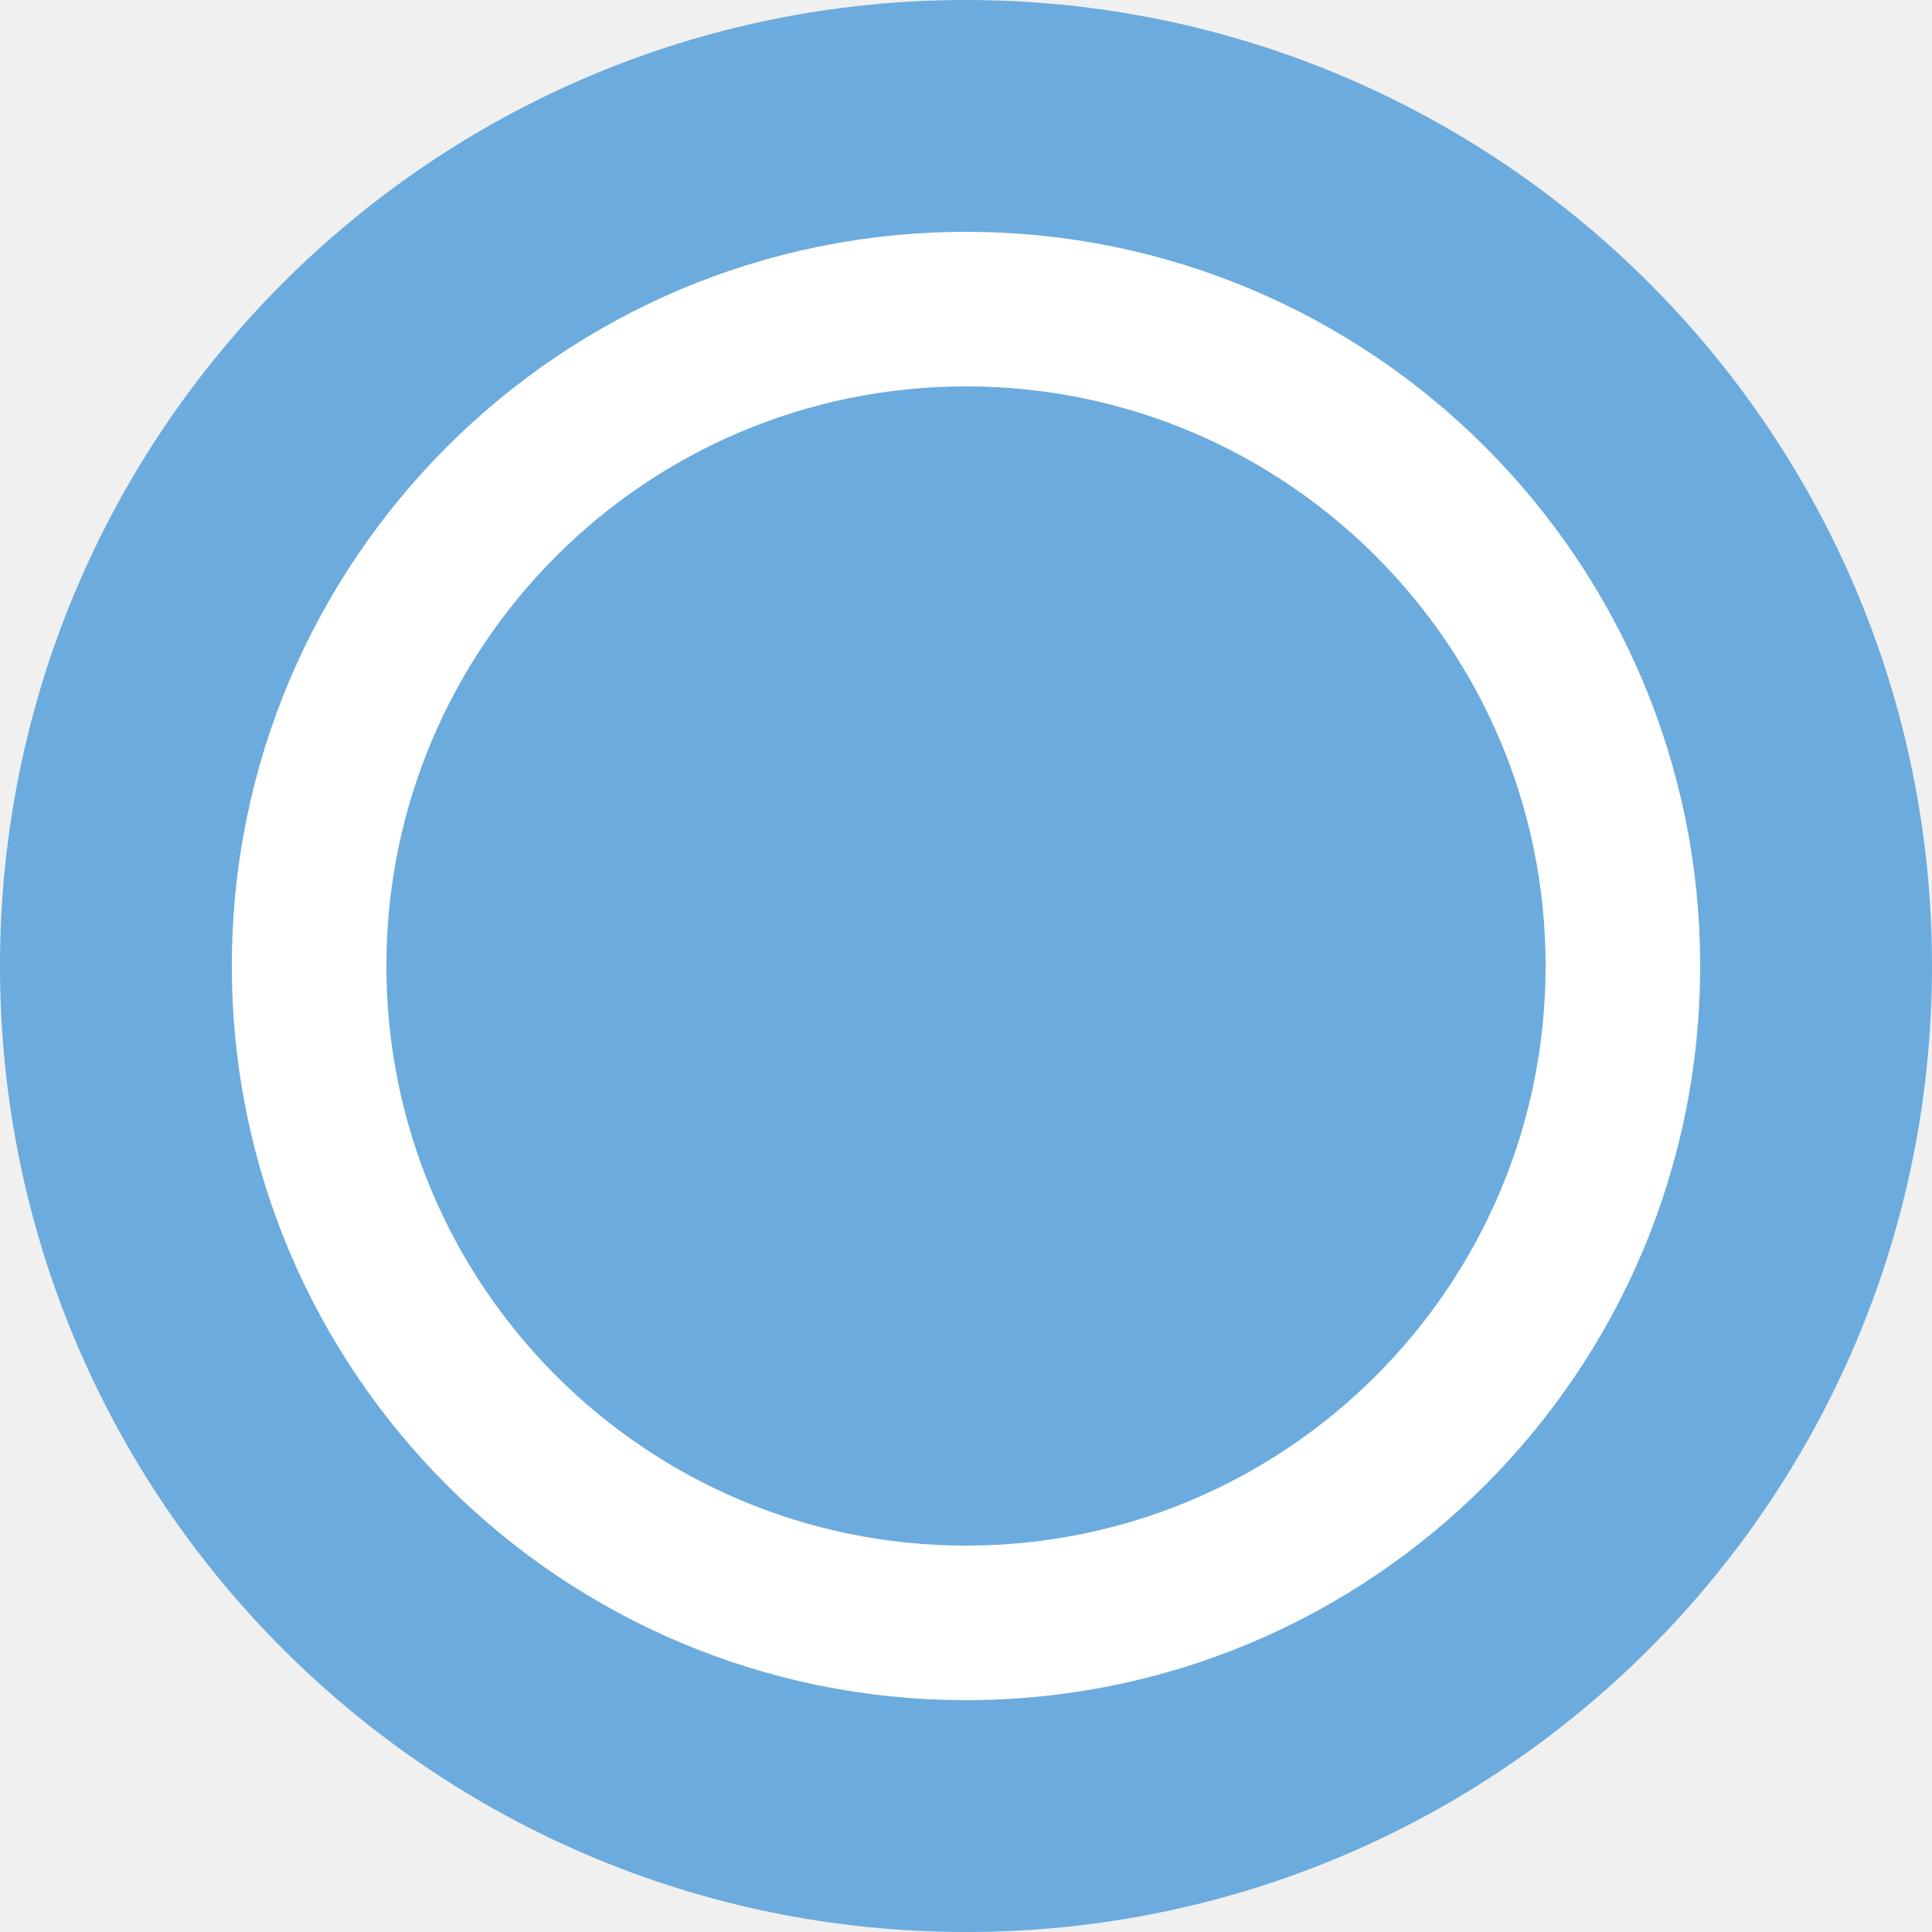
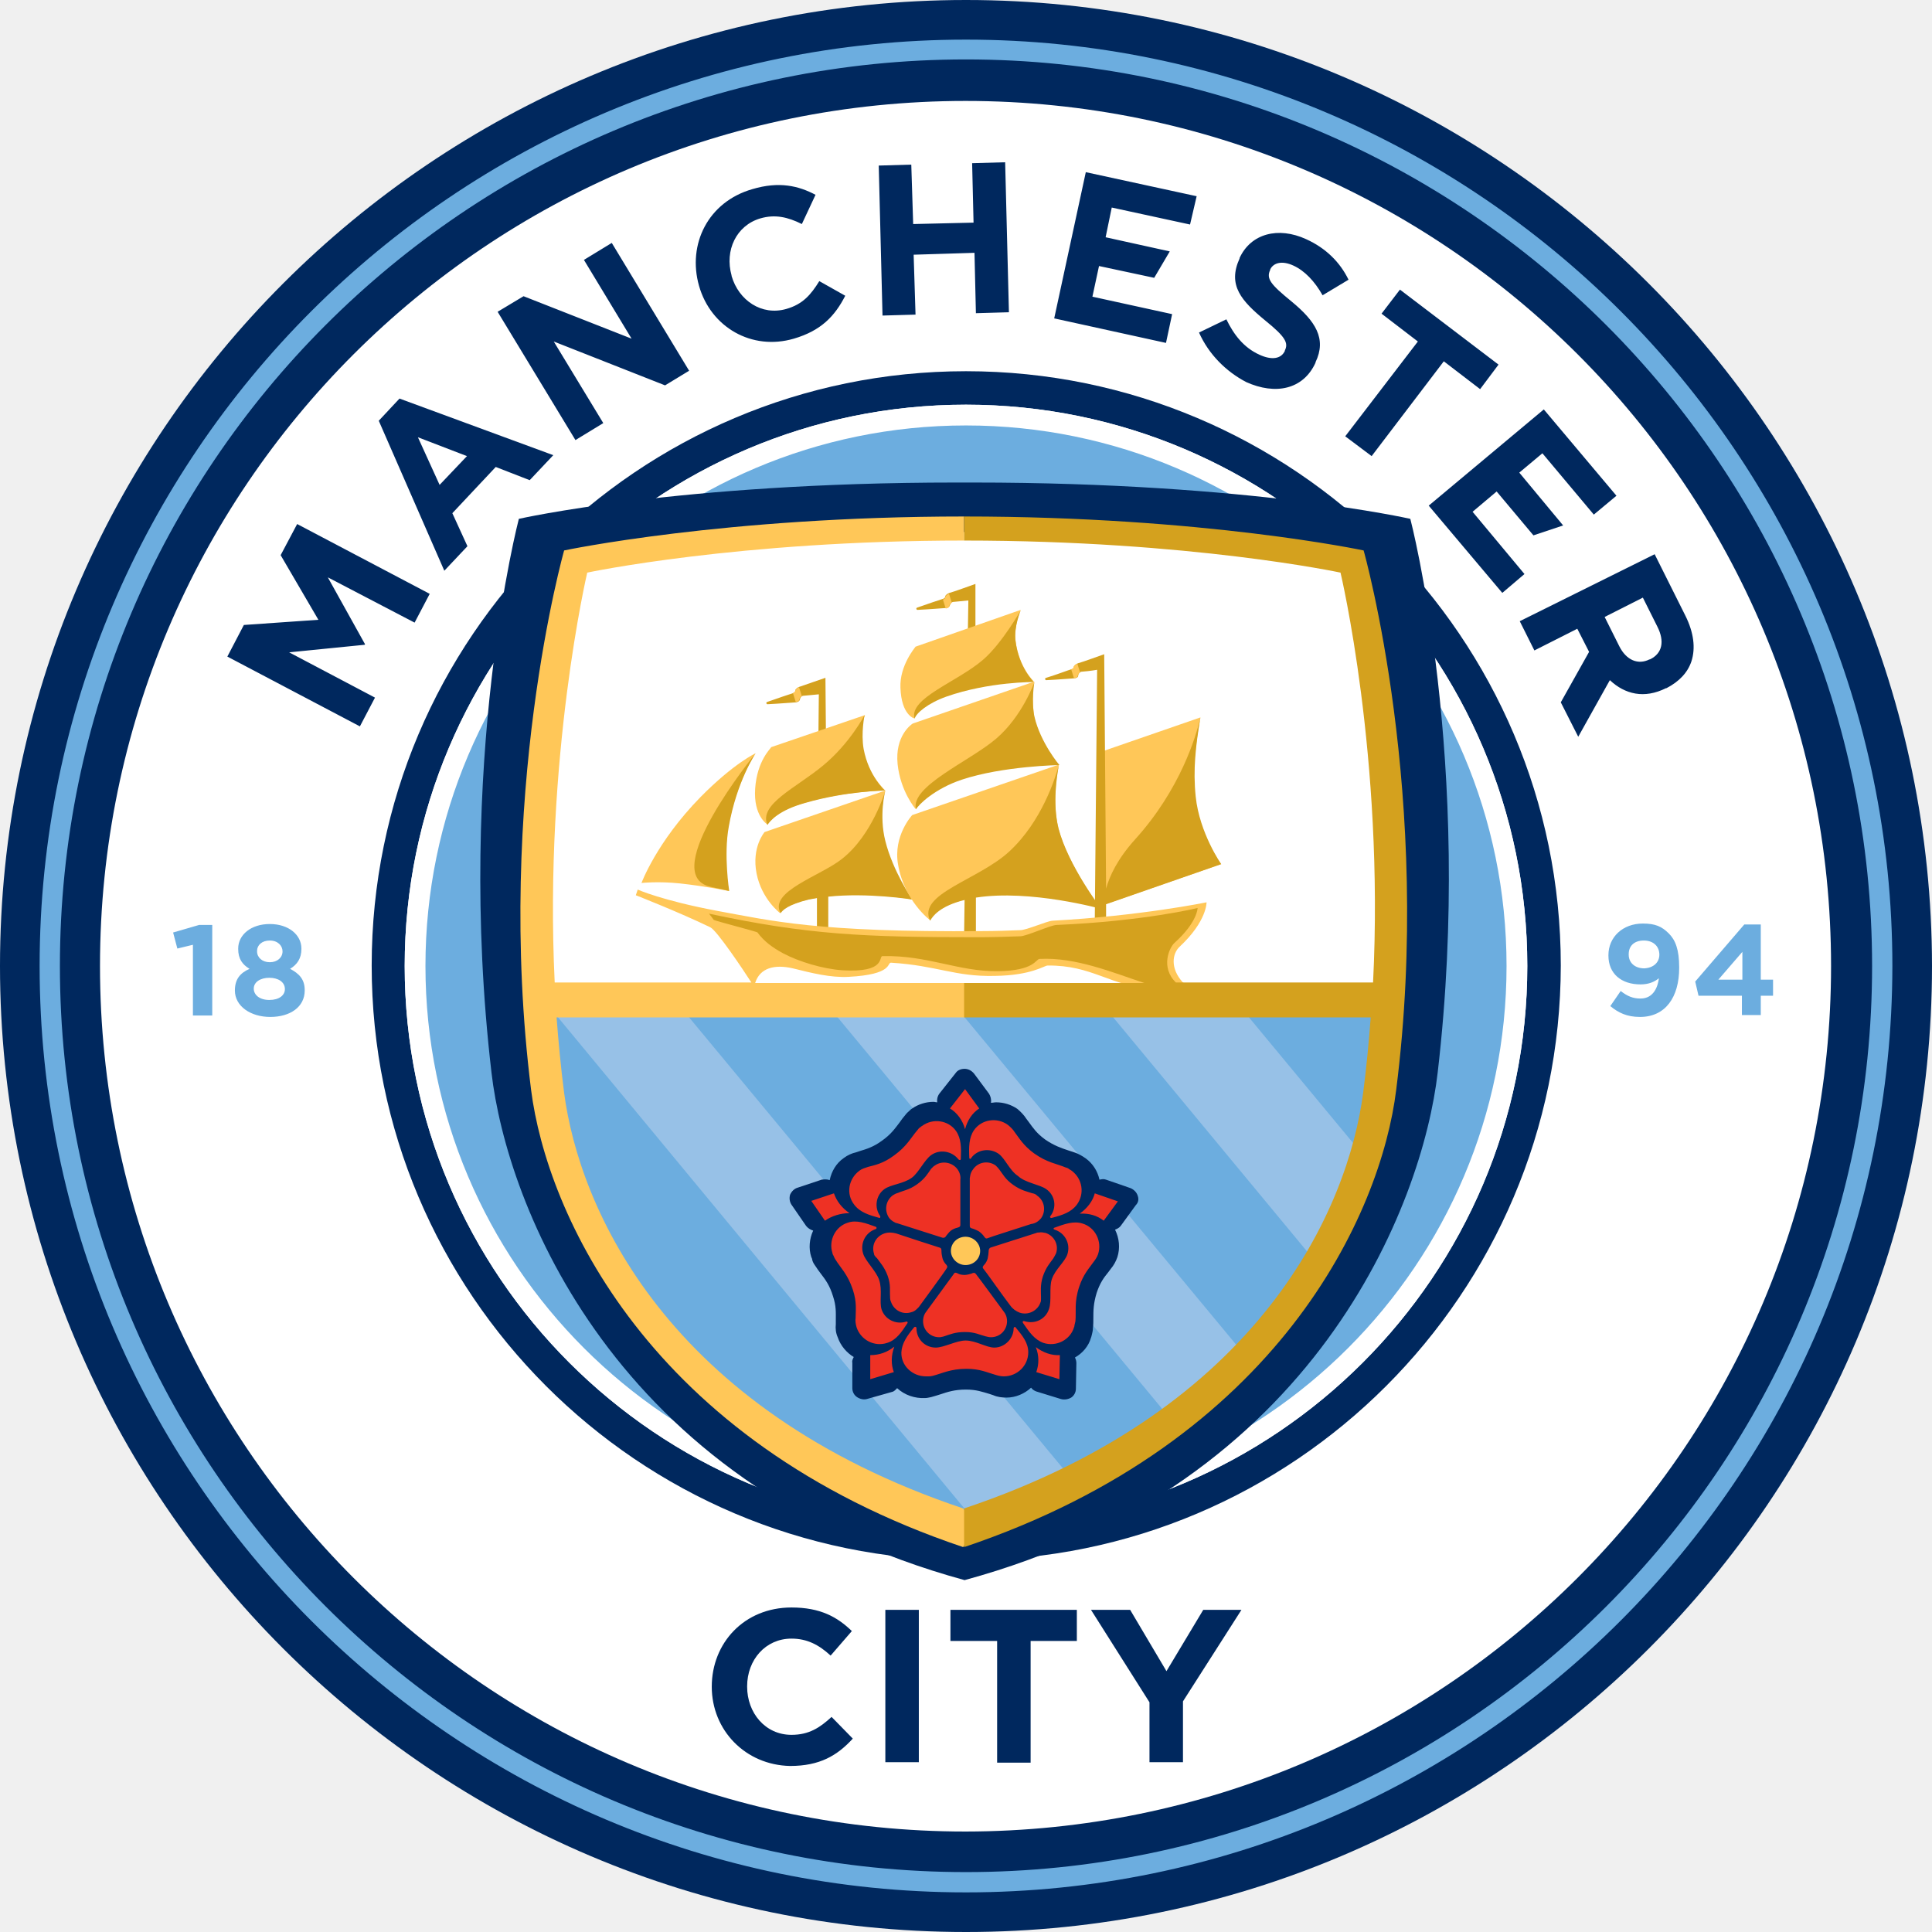
- <svg xmlns="http://www.w3.org/2000/svg" viewBox="0 0 100 100">
-   <circle cx="50" cy="50" r="50" fill="#6CABDD" />
-   <circle cx="50" cy="50" r="38" fill="#fff" />
-   <circle cx="50" cy="50" r="30" fill="#6CABDD" />
+ <svg xmlns="http://www.w3.org/2000/svg" xml:space="preserve" id="Layer_1" x="0" y="0" version="1.1" viewBox="0 0 409.6 409.6">
+   <style data-source="https://football-logos.cc">.st0{fill:#00285e}.st1{fill:#fff}.st2{fill:#6caddf}.st6{fill:#ffc758}.st8{fill:#d4a11e}</style>
+   <path d="M204.8 0C91.9 0 0 91.9 0 204.8s91.9 204.8 204.8 204.8 204.8-91.9 204.8-204.8C409.5 91.9 317.7 0 204.8 0" class="st0" />
+   <path d="M388.2 204.8c0-101.3-82.1-183.4-183.5-183.4-101.3 0-183.5 82.1-183.5 183.4s82.2 183.5 183.5 183.5c101.4-.1 183.5-82.2 183.5-183.5" class="st1" />
+   <path d="M321.6 204.8c0-64.5-52.3-116.8-116.8-116.8S88 140.3 88 204.8s52.3 116.8 116.8 116.8 116.8-52.3 116.8-116.8" class="st2" />
+   <path d="M204.8 330.8c-69.5 0-126-56.6-126-126.1s56.5-126 126-126 126.1 56.5 126.1 126c-.1 69.6-56.6 126.1-126.1 126.1m0-245c-65.6 0-119 53.4-119 119s53.4 119 119 119 119-53.4 119-119-53.4-119-119-119" class="st0" />
+   <path d="M204.8 401.2C96.5 401.2 8.4 313.1 8.4 204.8S96.5 8.4 204.8 8.4s196.4 88.1 196.4 196.4c-.1 108.3-88.1 196.4-196.4 196.4m0-388.6c-106 0-192.1 86.2-192.1 192.2 0 105.9 86.2 192.1 192.1 192.1s192.1-86.2 192.1-192.1c0-106-86.2-192.2-192.1-192.2" class="st2" />
+   <path d="m40.9 200.3-3.3.8-.9-3.4 5.5-1.6H45v19.2h-4.1zm8.9 9.7c0-2.4 1.1-3.7 3.1-4.6-1.5-.9-2.4-2.1-2.4-4.2v-.1c0-2.9 2.7-5.2 6.7-5.2s6.7 2.3 6.7 5.2v.1c0 2-.9 3.3-2.4 4.2 1.9 1 3.1 2.2 3.1 4.5v.1c0 3.5-3.1 5.6-7.3 5.6s-7.5-2.3-7.5-5.6m10.6-.3c0-1.5-1.4-2.4-3.3-2.4s-3.3.9-3.3 2.3c0 1.3 1.2 2.4 3.3 2.4s3.3-1 3.3-2.3m-.5-8c0-1.2-1-2.3-2.7-2.3s-2.7 1-2.7 2.2v.1c0 1.3 1.1 2.3 2.7 2.3s2.7-1 2.7-2.3m291.8 5.7c-1 .8-2.2 1.3-3.9 1.3-4.1 0-6.8-2.3-6.8-6.1v-.1c0-3.8 3-6.7 7.3-6.7 2.6 0 4 .6 5.5 2.1 1.4 1.4 2.2 3.4 2.2 7.2v.1c0 6.2-2.9 10.4-8.3 10.4-2.8 0-4.6-.9-6.3-2.3l2.2-3.2c1.4 1.1 2.6 1.6 4.2 1.6 2.9 0 3.7-2.7 3.9-4.3m.1-5c0-1.7-1.2-3-3.3-3s-3.2 1.2-3.2 2.9v.1c0 1.7 1.3 2.9 3.3 2.9 2-.1 3.2-1.3 3.2-2.9m17.6 8.7h-9.3l-.7-3 10.4-12.1h3.5v11.7h2.6v3.4h-2.6v4.1h-4v-4.1zm0-3.4v-5.9l-5.1 5.9z" class="st2" />
+   <path d="M204.8 323.8c-65.6 0-119-53.4-119-119s53.4-119 119-119 119 53.4 119 119-53.4 119-119 119m0-233.6c-63.2 0-114.6 51.4-114.6 114.6s51.4 114.6 114.6 114.6S319.4 268 319.4 204.8 268 90.2 204.8 90.2" class="st1" />
+   <path d="M202.6 102.3c-58.7 0-92.6 7.7-92.6 7.7s-13.5 51.5-5.8 117.4c3.2 27.7 25.7 87.2 100.3 107.6 74.6-20.3 97.1-79.9 100.3-107.6 7.7-66-5.8-117.4-5.8-117.4s-33.9-7.7-92.6-7.7z" style="fill-rule:evenodd;clip-rule:evenodd;fill:#00285e" />
+   <path d="M294.5 212.1c-.7 20-3.8 79.8-90.1 112.7-85.6-32-90.1-93.9-90.1-112.7z" style="fill-rule:evenodd;clip-rule:evenodd;fill:#97c1e7" />
+   <path d="M291.9 208.8c2.3-49.6-6.1-89.8-6.1-89.8s-32.2-6.2-81.3-6.2c-49.2 0-81.9 6.8-81.9 6.8s-8.9 40.4-6.5 89.1h175.8z" style="fill-rule:evenodd;clip-rule:evenodd;fill:#fff" />
+   <path d="M207.1 323 116 212.9c-3.3 22.7 15.1 89.6 91.1 110.1m-63.9-110.8 84.3 101.7c8.5-4.1 14.8-8.1 20.8-12.9l-73.6-88.8zm58.5.1 62.3 75.1c6.1-6.9 11.3-13.2 15-19.8l-45.8-55.3zm91.3 0-31.1-.1 26.1 31.5c4.5-9.7 5-26 5-31.4" class="st2" />
+   <path d="M241.2 253.5c-.2-.7-.8-1.3-1.5-1.6l-5.2-1.8c-.5-.2-.9-.1-1.4 0-.4-1.8-1.4-3.4-2.9-4.5-.2-.1-.4-.3-.6-.4-.3-.2-.7-.4-1.1-.6-.7-.3-1.4-.5-2-.7-1.5-.5-3-1-4.9-2.3-1.8-1.3-2.6-2.5-3.4-3.6-.2-.3-.4-.5-.6-.8-.5-.8-1.2-1.5-1.9-2.1-1.3-.9-2.9-1.4-4.5-1.4-.4 0-.7.1-1.1.1v-.1c.1-.6-.1-1.3-.4-1.8l-3.2-4.3c-.5-.6-1.2-1-2-1s-1.5.3-1.9.9l-3.4 4.3c-.4.5-.6 1.2-.5 1.9-.3 0-.5-.1-.8-.1-1.6 0-3.2.5-4.5 1.4-.2.1-.4.3-.5.4-.3.3-.6.5-.9.9-.5.6-.9 1.1-1.3 1.7-1 1.3-1.8 2.5-3.8 3.9-1.8 1.3-3.2 1.7-4.5 2.1l-.9.3c-.9.2-1.8.6-2.6 1.2-1.6 1.1-2.6 2.8-3 4.7-.5-.2-1.1-.2-1.7-.1l-5.1 1.7c-.7.2-1.3.8-1.6 1.5-.2.7-.1 1.5.3 2.1l3.1 4.5c.4.5.9.8 1.5 1-.8 1.7-1 3.8-.4 5.6.1.2.2.4.2.6q.15.6.6 1.2c.4.6.8 1.2 1.2 1.7 1 1.3 1.9 2.5 2.6 4.8.7 2.1.6 3.5.6 4.9v1c-.1 1 0 1.9.4 2.8.6 1.8 1.9 3.3 3.4 4.2-.2.4-.4.8-.3 1.2v5.4c0 .8.4 1.5 1 1.9s1.4.6 2.1.4l5.3-1.5c.5-.1.8-.5 1.1-.8 1.6 1.5 3.8 2.2 5.9 2.1.4 0 .8-.1 1.3-.2.7-.2 1.4-.4 2-.6 1.5-.5 3-1 5.4-1 2.2 0 3.5.5 4.9.9l.9.3c.9.4 1.9.5 2.8.5 1.9 0 3.8-.8 5.2-2.1.3.4.6.6 1.1.8l5.2 1.6c.7.2 1.5.1 2.2-.3.6-.4 1-1.1 1-1.9l.1-5.4q0-.6-.3-1.2c1.6-.9 2.9-2.4 3.4-4.2.1-.2.1-.4.2-.7.1-.4.2-.8.2-1.3.1-.7.1-1.4.1-2.1 0-1.6 0-3.1.7-5.4.7-2.1 1.5-3.2 2.4-4.3.2-.3.4-.5.6-.8.6-.7 1.1-1.6 1.4-2.5.6-1.9.4-4-.5-5.8.5-.2.9-.4 1.2-.8l3.2-4.4c.5-.5.7-1.2.4-2" class="st0" />
+   <path d="M201.6 265.2c0-1.7 1.4-3 3.1-3s3.1 1.4 3.1 3c0 1.7-1.4 3-3.1 3s-3.1-1.4-3.1-3" class="st6" />
+   <path d="M204.6 239.4c-.5-1.9-1.7-3.5-3.2-4.4l3.2-4.1 3 4.1c-1.5 1-2.5 2.5-3 4.4m-24.5 17.8q-2.4-1.65-3.3-4.2l-4.8 1.6 2.9 4.2c1.4-1 3.3-1.6 5.2-1.6m9.5 28.3q-2.25 1.8-5.1 1.8v5.1l5-1.5c-.6-1.6-.6-3.5.1-5.4m30 .1c.7 1.8.7 3.6.1 5.3l4.9 1.5.1-5.1c-1.7.1-3.5-.5-5.1-1.7m9.3-28.3q3-.15 5.1 1.5l3-4.1-4.9-1.7c-.4 1.6-1.6 3.2-3.2 4.3m-30.5 28.4c-2.3 0-4.1-1.8-4.1-4.1 0-.3-.3-.4-.5-.2-1.5 1.8-2.6 3.4-2.7 5.3-.1 2.8 2.3 5.1 5.2 5.1h.5c.3 0 .5 0 .9-.1 2-.5 3.8-1.5 7.2-1.5 2.9 0 4.4.8 5.9 1.2.6.2 1.3.4 2 .4 2.9 0 5.2-2.3 5.2-5.1 0-2-1.2-3.5-2.7-5.3-.1-.2-.4 0-.4.2 0 2.2-1.9 4.1-4.1 4.1-1.7 0-3.9-1.5-6.1-1.5-1.9 0-4.6 1.5-6.3 1.5m-2.7-5.6c0 1.9 1.5 3.4 3.4 3.4.2 0 .4 0 .7-.1.1 0 .2 0 .3-.1h.1c1.2-.4 2.3-.9 4.4-.9s3.1.6 4.3.9c.4.1.8.2 1.2.2 1.9 0 3.4-1.5 3.4-3.4 0-.5-.1-1-.3-1.4-.1-.2-.2-.4-.3-.5 0 0-5.8-7.9-6-8.1-.3-.4-.7-.2-.9-.1-.3.1-1 .3-1.5.3s-1.1-.1-1.4-.3c-.4-.2-.7-.3-.9.1-.2.3-4.4 6-5.7 7.8-.5.6-.8 1.3-.8 2.2m26.7-2.6c-.7 2.2-3 3.3-5.2 2.6-.3-.1-.5.1-.3.4 1.3 1.9 2.4 3.5 4.3 4.2 2.7.9 5.7-.6 6.5-3.3.1-.2.1-.3.1-.5.1-.2.1-.5.2-.8.2-2.1-.3-4 .8-7.3.9-2.7 2.1-3.9 3-5.2.4-.5.8-1.1 1-1.7.9-2.7-.6-5.7-3.3-6.5-1.9-.6-3.8.1-6 .9-.2.1-.2.3.1.4 2.2.7 3.4 3 2.7 5.2-.5 1.6-2.6 3.2-3.3 5.3-.6 1.7 0 4.6-.6 6.3m-6.2.8c1.8.6 3.8-.4 4.4-2.2.1-.2.1-.4.1-.7v-.4c0-1.2-.2-2.5.4-4.4.7-2 1.5-2.8 2.2-3.8.2-.3.4-.7.6-1.1.6-1.8-.4-3.7-2.2-4.3-.5-.1-1-.2-1.4-.1-.2 0-.4 0-.6.1 0 0-9.4 3-9.7 3.1-.4.2-.4.6-.4.8 0 .3-.1 1-.2 1.5-.1.4-.4 1-.7 1.3s-.5.6-.2.9 4.3 6 5.7 7.8c.5.7 1.2 1.2 2 1.5m5.6-26.2c1.9 1.3 2.3 3.9.9 5.7-.2.2 0 .5.3.4 2.3-.6 4.1-1.2 5.3-2.8 1.7-2.3 1.2-5.5-1.1-7.2-.1-.1-.3-.2-.5-.3-.2-.2-.4-.3-.8-.4-1.9-.8-3.9-1-6.7-3-2.3-1.7-3.1-3.2-4.1-4.5-.3-.5-.8-1-1.4-1.5-2.3-1.7-5.6-1.2-7.2 1.1-1.1 1.6-1.1 3.6-1 5.9 0 .2.3.3.4 0 1.3-1.8 3.9-2.2 5.8-.9 1.4 1 2.3 3.5 4.1 4.7 1.6 1.5 4.6 1.8 6 2.8m-1.1 6.2c1.1-1.5.8-3.7-.8-4.8-.1-.1-.3-.3-.6-.4-.1 0-.2-.1-.3-.1h-.1c-1.2-.4-2.4-.6-4.1-1.8s-2.2-2.3-2.9-3.2c-.2-.3-.5-.6-.8-.9-1.5-1.1-3.7-.8-4.8.8-.3.4-.5.8-.6 1.3 0 .2-.1.4-.1.6v10.1c0 .5.4.5.7.6s1 .4 1.3.6c.4.3.8.7 1 1s.4.6.8.4 7.1-2.3 9.2-3c.9-.1 1.6-.6 2.1-1.2m-23.3-13.4c1.8-1.3 4.4-.9 5.8.9.2.2.5.2.5-.1.1-2.3.1-4.3-1-5.9-1.6-2.3-4.9-2.8-7.2-1.1-.2.1-.3.2-.4.3q-.3.15-.6.6c-1.4 1.6-2.2 3.4-5 5.4-2.3 1.7-4 2-5.5 2.4-.6.2-1.3.4-1.8.8-2.3 1.7-2.9 4.9-1.1 7.2 1.2 1.6 3.1 2.2 5.3 2.8.2.1.3-.2.2-.4-1.3-1.8-.9-4.4.9-5.7 1.4-1 4-1.1 5.8-2.4 1.4-1 2.7-3.8 4.1-4.8m5.6 3c-1.1-1.5-3.3-1.9-4.8-.8-.2.1-.3.2-.5.4l-.2.2-.1.1c-.7 1-1.3 2.1-3 3.3s-2.9 1.3-4 1.8c-.4.1-.8.3-1.1.5-1.5 1.1-1.9 3.2-.8 4.8.3.4.7.7 1.1.9.2.1.3.2.5.2 0 0 9.4 3 9.7 3.1.5.1.7-.2.8-.4.2-.2.6-.8 1-1.1s.9-.5 1.3-.6.7-.2.7-.6v-9.6c.1-.7-.1-1.5-.6-2.2m-20 17.9c-.7-2.2.5-4.5 2.6-5.2.3-.1.3-.4.1-.5-2.2-.8-4.1-1.5-5.9-.9-2.7.8-4.2 3.8-3.3 6.5 0 .2.1.3.2.5s.2.5.4.8c1.1 1.8 2.6 3.1 3.7 6.4.9 2.7.6 4.4.6 6-.1.6 0 1.3.2 2 .9 2.7 3.8 4.2 6.5 3.3 1.9-.6 3-2.2 4.3-4.2.1-.2-.1-.4-.3-.3-2.2.7-4.5-.5-5.2-2.6-.5-1.6.2-4.1-.5-6.2-.6-1.9-2.9-4-3.4-5.6m4.5-4.3c-1.8.6-2.8 2.5-2.2 4.3q0 .3.3.6c.1.1.1.2.2.2 0 0 0 .1.1.1.7 1 1.6 1.9 2.3 3.8.7 2 .4 3.1.5 4.3 0 .4 0 .8.2 1.2.6 1.8 2.5 2.8 4.3 2.2.5-.1.9-.4 1.2-.7l.4-.4s5.8-7.9 5.9-8.2c.3-.4 0-.7-.2-.9s-.6-.8-.7-1.3c-.1-.4-.2-1-.2-1.4s0-.7-.4-.8-7.1-2.3-9.2-3c-.8-.2-1.6-.3-2.5 0" style="fill:#ee3124" />
+   <path d="m233.4 159.4 21.1-7.3s-1.8 8.8-1.3 15.6c.6 8.8 5.7 15.5 5.7 15.5l-26 9z" class="st6" data-source="https://football-logos.cc" />
+   <path d="M258.9 183.2s-4.6-6.6-5.4-14.3c-.6-5.8 0-10.8 1-16.8-.9 4-4.3 15.3-13.8 25.8-3.8 4.2-5.5 7.9-6.2 10.5l-.4-49.7s-5 1.8-5.5 1.9c-.6.2-.9.6-.9.7q0 .45-.6.6c-.4.1-3.3 1.2-5.3 1.8-.4.1-.2.5 0 .5 2.4-.1 5.8-.4 6.1-.4.5-.1.7-.3.7-.6v-.1c.1-.4.4-.7.8-.7.3 0 2.1-.2 3.2-.4l-.5 53.5h2.4v-3.8z" class="st8" />
+   <path d="M165.4 193.6s-3.9-2.9-5-8.4c-1.1-5.6 1.7-8.8 1.7-8.8l25.6-8.8s-1.6 5.1-.1 10.9c1.9 7.3 5.8 12.2 5.8 12.2s-9.4-1.8-18.5-.6c-8.6 1.1-9.5 3.5-9.5 3.5m-29.4-6.4s3.2-8.7 12.5-18.2c7.1-7.2 11.7-9.3 11.7-9.3s-4.1 5.9-5.8 15.6c-1.1 6 .1 13.6.1 13.6s-4.8-1-10.3-1.6c-4.6-.5-8.2-.1-8.2-.1" class="st6" />
+   <path d="M160.2 159.7s-4 5.9-5.7 15.6c-1.1 6 .1 13.6.1 13.6s-1.2-.3-4-.9c-11.4-2.6 9.6-28.3 9.6-28.3m15 7-.2-23c-.5.2-5 1.7-5.5 1.9-.6.2-.9.6-.9.8q0 .45-.6.6c-.4.1-3.3 1.1-5.3 1.8-.4.1-.2.5 0 .5 2.3-.1 5.8-.4 6.1-.4.5-.1.7-.3.8-.6v-.1c.1-.4.4-.7.8-.7.3 0 2-.2 3.2-.3l-.2 19.6h1.8zm29.8-20.8h1.8v-22.1s-5 1.8-5.5 1.9c-.6.2-.9.6-.9.7q0 .45-.6.6c-.4.1-3.3 1.1-5.3 1.8-.4.1-.2.5 0 .5 2.4-.1 5.8-.4 6.1-.4.5-.1.7-.3.8-.6.1-.4.4-.7.8-.7.3 0 1.9-.2 3.1-.3z" class="st8" />
+   <path d="M200.5 129h.1c.5-.1.7-.3.7-.6s.2-.5.5-.6l-.6-1.9c-.6.2-.8.6-.8.7 0 .3-.2.4-.5.5zm-31.8 19.8h.1c.5-.1.7-.3.7-.6.1-.3.2-.5.5-.6l-.6-1.9c-.6.2-.8.6-.8.7 0 .3-.2.4-.5.5zm59-5h.1c.5-.1.7-.3.7-.6.1-.3.2-.5.5-.6l-.6-1.9c-.6.2-.8.6-.8.7 0 .3-.2.4-.5.5z" class="st6" />
+   <path d="M193.4 190.7s-4.1-6-5.7-12.4c-1.4-5.5 0-10.7 0-10.7s-2.7 9.4-9.2 14.5c-4.5 3.6-15.6 6.9-13 11.5.4-.6 1.5-1.8 6-2.9.5-.1 1.1-.2 1.7-.3v7.6h2.4v-7.9c8.3-.9 17.8.6 17.8.6" class="st8" />
+   <path d="M162.7 174.8s-3-1.8-2.6-7.6c.4-6 3.4-8.6 3.4-8.8l19.9-6.8s-1.5 3-.4 7.5c1.2 5.4 4.7 8.5 4.7 8.5s-10 .1-19 3.2c-4.4 1.5-6 4-6 4" class="st6" />
+   <path d="M174.5 162.3c5.7-4.7 8.8-10.7 8.8-10.7s-.8 3.8-.2 7.2c1.1 5.8 4.5 8.8 4.5 8.8s-8.1.1-16.8 2.6c-5.8 1.6-7.6 3.9-8.1 4.7-1.9-4.4 6-7.8 11.8-12.6" class="st8" />
+   <path d="M197.2 195.1s-5.5-4.1-6.8-11.8c-1.1-6.1 3-10.5 3-10.5l31.1-10.7s-1.7 6.9-.1 13.5c1.8 7.4 8.6 16.6 8.6 16.6s-12.9-3.7-24.1-2.3c-10.7 1.4-11.7 5.2-11.7 5.2m-6.3-49.3c-.2-4.7 3.1-8.5 3.2-8.7l22.3-7.8s-1.5 3.5-1.1 6.5c.7 5.7 3.9 8.7 3.9 8.7s-8.8-.5-19.1 3.1c-5.7 2-6.3 4.7-6.3 4.7s-2.7-.7-2.9-6.5" class="st6" />
+   <path d="M208.5 139.8c4-3.5 7.9-10.4 7.9-10.4s-1.5 3.5-1.1 6.5c.7 5.7 3.9 8.7 3.9 8.7s-9.5-.1-18.6 3.1c-3.9 1.4-6.4 3.5-6.7 4.7-1.3-4.4 9.1-7.8 14.6-12.6" class="st8" />
+   <path d="M194.1 171.5s-3.2-3.7-3.8-9.5c-.6-6 2.9-8.4 3.2-8.6l25.8-8.9s-.7 1.9-.1 7.1c.6 4.4 4.9 10.4 4.9 10.4s-13.8.4-22.3 3.7c-5.4 2.1-7.7 5.8-7.7 5.8" class="st6" />
+   <path d="M211.2 156.6c5.6-4.8 8.1-12 8.1-12s-.7 4.1 0 7.3c1.3 5.6 5.3 10.3 5.3 10.3s-12 .2-20.7 3.1c-5.7 1.9-9.2 5.3-9.7 6.3-1.3-4.9 11.4-10.2 17-15" class="st8" />
+   <path d="M233.5 192.7s-7-9.1-9.1-17.1c-1.3-5.3-.3-11.3.1-13.4-.8 2.8-3.6 11.9-10.5 18.3-6.6 6.1-19.6 9-16.8 14.7.5-.9 2-3.1 7.3-4.4l-.1 7.3h2.5v-7.8c11.5-1.8 26.6 2.4 26.6 2.4" class="st8" />
+   <path d="M245.5 209.8c1.6-.3 3.2-.7 5.6-1.3-.1-.1-.3-.2-.4-.3-2.6-2.9-2.2-6-.6-7.5 5.8-5.4 5.7-9.4 5.7-9.4s-14.1 2.9-32.7 3.9c-1.2.1-5.5 2-6.8 2-2.6.1-5.2.2-7.9.2-35.1.3-44.9-2.2-56.4-4.3-11.7-2.2-16.8-4.5-16.8-4.5l-.4 1.2s9.2 3.6 15.8 6.8c1.4.7 6.9 8.9 8.7 11.7h-41.7c-2.3-47.8 6.9-86.9 6.9-86.9s31.9-6.8 79.9-6.8v-5.1c-50.9 0-84.8 7.2-84.8 7.2s-14.8 52.2-7 114.4c3.3 25.9 24.7 74.4 91.6 96.9l2.9-4.1-2.9-4.1c-63-21.1-81.4-63.8-84.6-88.1-.7-5.4-1.2-10.8-1.6-16h86.5v-7.3h-44.4c1-3.2 4.1-4 8-3.1 4 1 8 2 11.8 1.8 9.5-.5 8.1-3 9-3 9.8.6 13.5 3 22 2.8 7.8-.1 10.5-2.2 11.2-2.2 9.5-.1 13.1 4.3 22.6 5.1z" style="fill-rule:evenodd;clip-rule:evenodd;fill:#ffc758" />
+   <path d="M289.1 116.7s-33.8-7.2-84.7-7.2v5.1c48 0 79.8 6.8 79.8 6.8s9.3 39.1 6.9 86.9h-41.8c-3.3-3.2-1.4-7.4-.3-8.4 4.9-4.4 4.9-7.4 4.9-7.4s-11.3 2.8-29.9 3.6c-1.2 0-6.4 2.4-7.7 2.4-2.6.1-6.2.2-8.9.2-24.2 0-36.1-.5-57.1-5 .4.5.6.7 1 1.3.1.2 9.2 2.5 9.3 2.7 1.4 1.9 3.2 3.2 5.4 4.4 3.4 1.8 8.4 3.3 12.5 3.6 9.5.6 7.7-3 8.6-3 9.7-.2 16 3.3 24.5 3.2 7.8-.1 8-2.6 8.8-2.6 7.7-.4 15.5 2.9 22.2 5.1h-38.2v7.3h86.2c-.4 5.3-.9 10.6-1.6 16-3.2 24.4-21.6 67-84.6 88.1v8.2c66.9-22.5 88.4-70.9 91.6-96.9 7.9-62.2-6.9-114.4-6.9-114.4" style="fill-rule:evenodd;clip-rule:evenodd;fill:#d4a11e" />
+   <path d="m48.2 139.2 3.5-6.7 15.8-1.1-8-13.7 3.5-6.6 28.1 14.8-3.2 6.1-18.4-9.6 7.9 14.2-.1.1-16 1.6 18.2 9.6-3.2 6.1zm32.1-50 4.4-4.7 32.6 12-5 5.3-7.2-2.8-9.2 9.8 3.2 7-4.9 5.2zM99 96.7l-10.4-4 4.6 10.1zm6.5-30.6 5.5-3.3 22.9 9-10.1-16.7 5.9-3.6 16.4 27.1-5.1 3.1-23.6-9.3 10.5 17.3-5.9 3.6zm42.7-5.5c-2.5-8.8 1.9-17.8 11.3-20.5 5.7-1.7 9.8-.7 13.4 1.2l-2.9 6.2c-3-1.5-5.7-2.1-8.8-1.2-5.1 1.5-7.6 6.8-6.1 12.1v.1c1.5 5.2 6.4 8.5 11.6 7 3.5-1 5.2-3 7-5.9l5.5 3.1c-2.2 4.3-5.1 7.4-10.9 9.1-8.9 2.6-17.6-2.4-20.1-11.2m38.1-25.5 6.9-.2.4 12.6 12.8-.3-.3-12.6 7-.2.8 31.8-7 .2-.3-12.8-12.9.4.4 12.7-7 .2zm67.9 35.4 5.8-2.8c1.6 3.3 3.7 6 7 7.5 2.6 1.2 4.6.9 5.4-.8v-.1c.8-1.6.1-2.9-4.1-6.3-5.1-4.2-8.1-7.5-5.5-13.2v-.1c2.4-5.2 8.2-6.7 14.1-4 4.2 1.9 7.2 4.9 9 8.6l-5.5 3.3c-1.7-3-3.8-5.2-6.2-6.3s-4.2-.6-4.9.8v.1c-.9 1.9.1 3.1 4.5 6.7 5.1 4.2 7.5 7.9 5.1 12.9v.1c-2.6 5.7-8.5 6.9-14.7 4.1-4.2-2.2-7.9-5.8-10-10.5m46.4 1.9-7.7-5.9 3.9-5.1 20.9 15.9-3.9 5.2-7.7-5.9-15.3 20.1-5.6-4.2zm50.2 45.1 6.5 13c1.8 3.6 2.2 6.9 1.3 9.7-.8 2.4-2.6 4.3-5.3 5.7h-.1c-4.6 2.3-8.7 1.3-11.9-1.7l-6.7 12-3.7-7.3 6-10.7-2.5-4.9-9.1 4.6-3.1-6.2zm-7.5 19.5c1.5 3 4 4 6.4 2.8h.1c2.7-1.3 3.1-3.9 1.6-6.9l-3.1-6.2-8.1 4.1zM233 56.4l11.7 2.5 3.3-5.6-13.6-3 1.3-6.3 16.6 3.6 1.4-6-23.5-5.1-6.7 31 23.7 5.2 1.3-6.1-16.9-3.7zm94.3 30.4-24.4 20.4 15.6 18.5 4.7-4-11-13.2 5.1-4.3 7.8 9.3 6.3-2.1-9.3-11.2 4.9-4.1 10.9 13 4.8-4zM150.9 357.6c0-9.3 6.9-16.8 16.9-16.8 6.1 0 9.7 2 12.8 5l-4.5 5.2c-2.5-2.3-5-3.6-8.3-3.6-5.5 0-9.4 4.5-9.4 10.1v.1c0 5.5 3.8 10.2 9.4 10.2 3.7 0 6-1.5 8.5-3.8l4.5 4.6c-3.3 3.6-7 5.8-13.3 5.8-9.5-.2-16.6-7.6-16.6-16.8m36.8-16.3h7.1v32.3h-7.1zm23.6 6.6h-9.8v-6.6h26.8v6.6h-9.8v25.8h-7.1v-25.8zm32.4 13-12.4-19.6h8.3l7.7 13 7.8-13h8.1l-12.4 19.4v12.9h-7.1z" class="st0" data-source="https://football-logos.cc" />
</svg>
